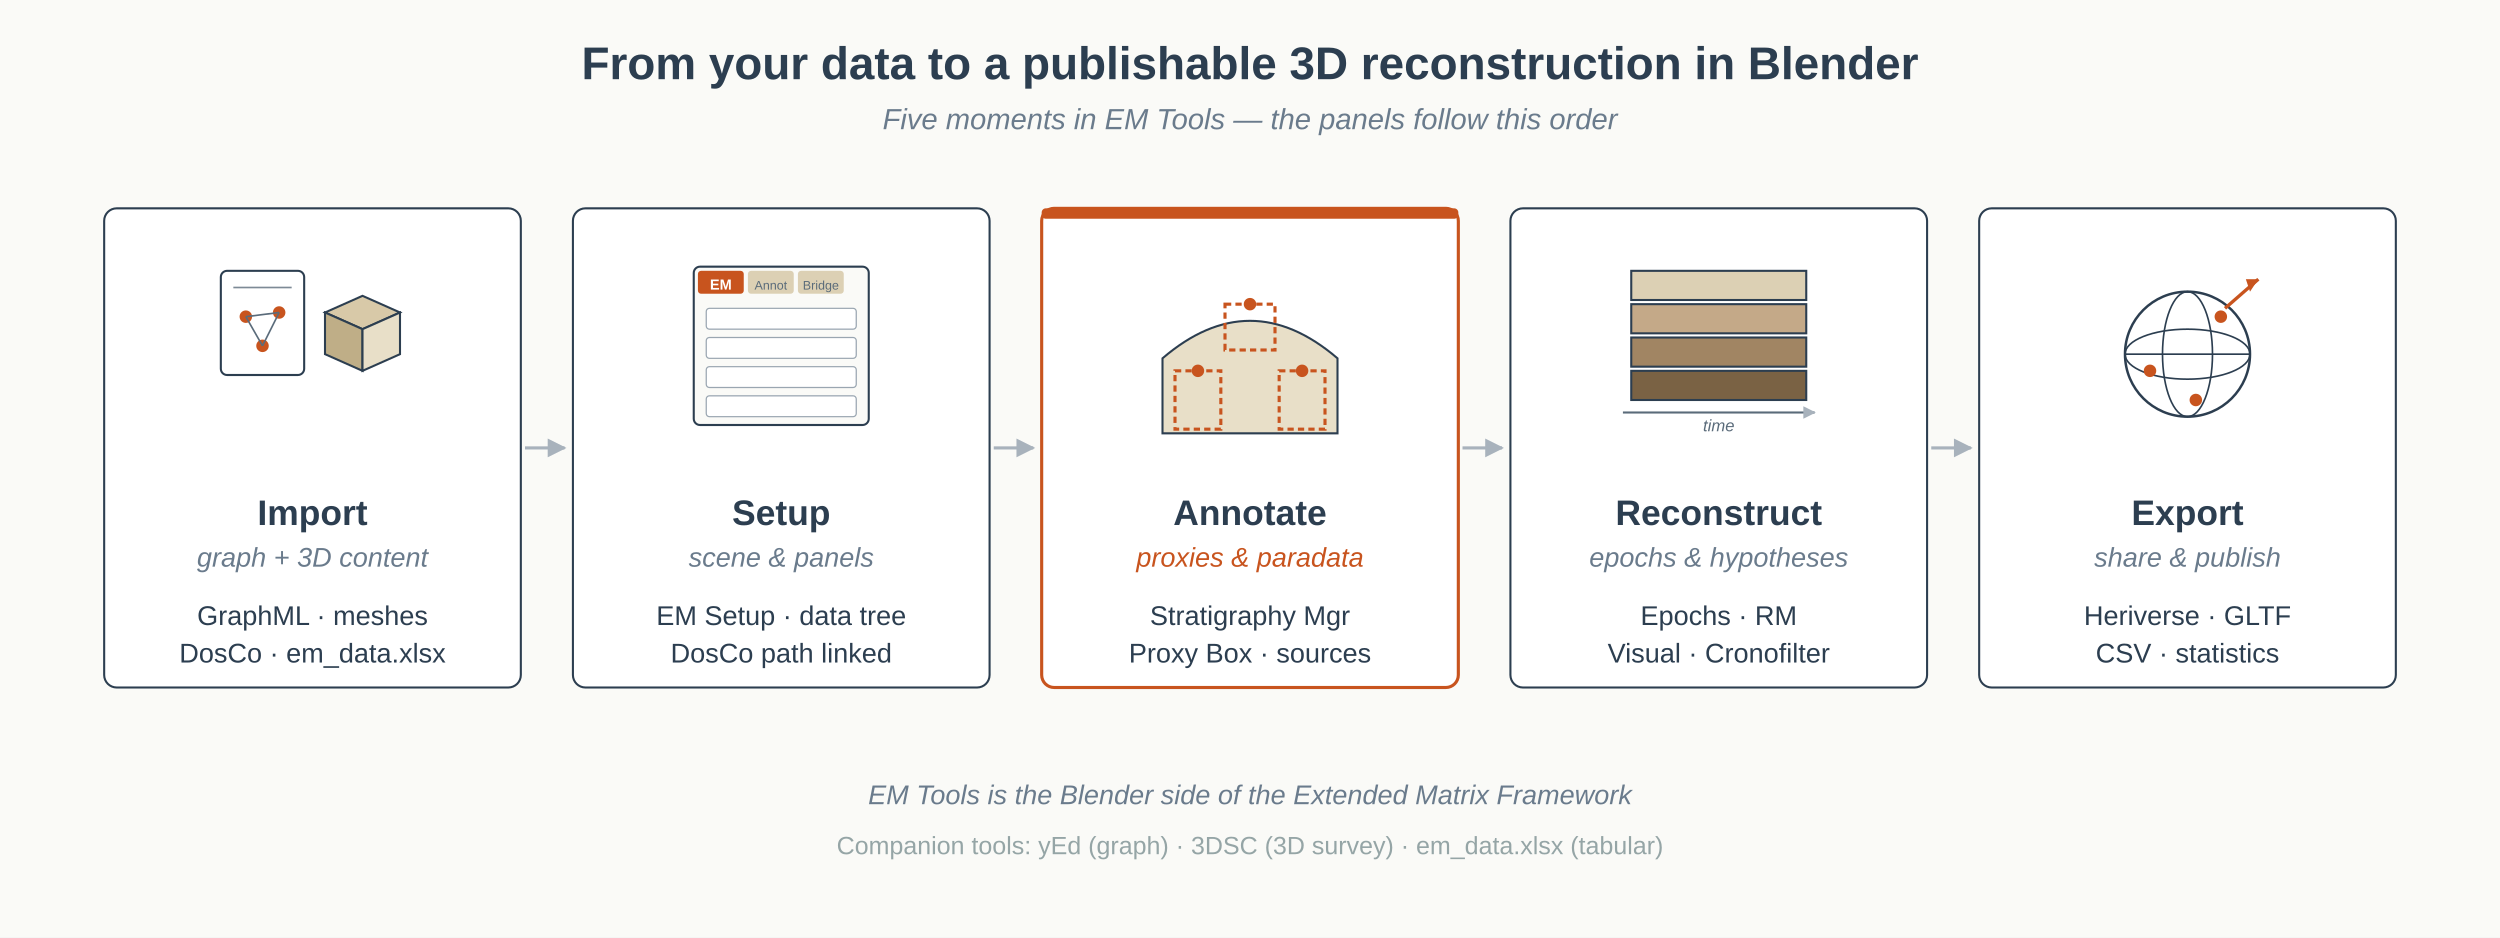
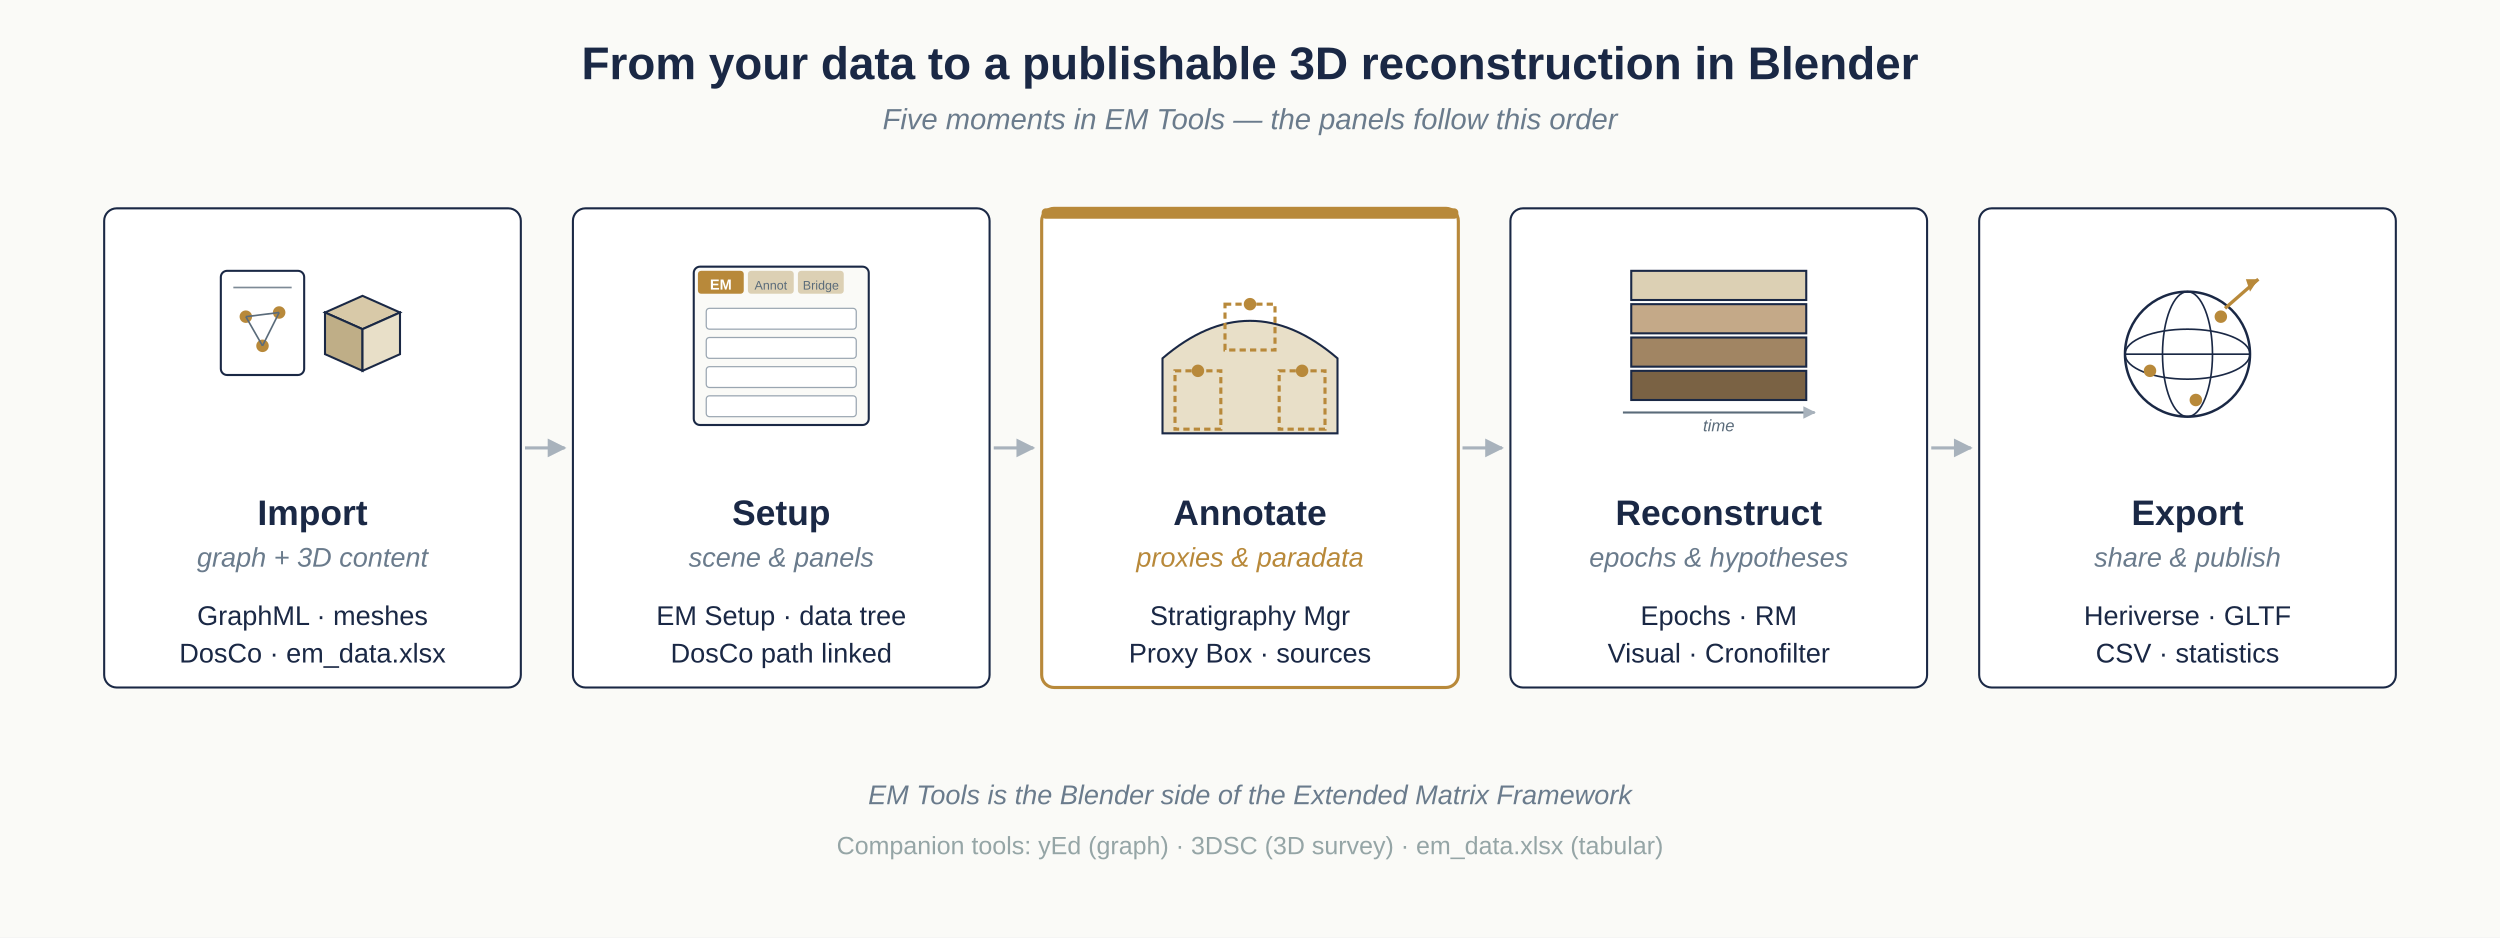
<svg xmlns="http://www.w3.org/2000/svg" viewBox="0 0 1200 450" font-family="-apple-system, 'Segoe UI', 'Helvetica Neue', Arial, sans-serif">
  <rect width="1200" height="450" fill="#fafaf7" />
-   <text x="600" y="38" text-anchor="middle" font-size="22" fill="#2c3e50" font-weight="600">From your data to a publishable 3D reconstruction in Blender</text>
+   <text x="600" y="38" text-anchor="middle" font-size="22" fill="#1a2845" font-weight="600">From your data to a publishable 3D reconstruction in Blender</text>
  <text x="600" y="62" text-anchor="middle" font-size="14" fill="#6a7b8c" font-style="italic">Five moments in EM Tools — the panels follow this order</text>
  <defs>
    <marker id="arrowB" viewBox="0 0 10 10" refX="9" refY="5" markerWidth="6" markerHeight="6" orient="auto">
      <path d="M0,0 L10,5 L0,10 z" fill="#a8b2bc" />
    </marker>
  </defs>
  <g stroke="#a8b2bc" stroke-width="1.5" fill="none">
    <line x1="252" y1="215" x2="271" y2="215" marker-end="url(#arrowB)" />
    <line x1="477" y1="215" x2="496" y2="215" marker-end="url(#arrowB)" />
    <line x1="702" y1="215" x2="721" y2="215" marker-end="url(#arrowB)" />
    <line x1="927" y1="215" x2="946" y2="215" marker-end="url(#arrowB)" />
  </g>
  <g transform="translate(50,100)">
-     <rect width="200" height="230" rx="6" fill="#ffffff" stroke="#2c3e50" stroke-width="1" />
+     <rect width="200" height="230" rx="6" fill="#ffffff" stroke="#1a2845" stroke-width="1" />
    <g transform="translate(56,30)">
-       <rect x="0" y="0" width="40" height="50" fill="#ffffff" stroke="#2c3e50" stroke-width="1" rx="3" />
+       <rect x="0" y="0" width="40" height="50" fill="#ffffff" stroke="#1a2845" stroke-width="1" rx="3" />
      <line x1="6" y1="8" x2="34" y2="8" stroke="#7d8a96" stroke-width="0.8" />
-       <circle cx="12" cy="22" r="3" fill="#c8541e" />
-       <circle cx="28" cy="20" r="3" fill="#c8541e" />
-       <circle cx="20" cy="36" r="3" fill="#c8541e" />
+       <circle cx="12" cy="22" r="3" fill="#b8893a" />
+       <circle cx="28" cy="20" r="3" fill="#b8893a" />
+       <circle cx="20" cy="36" r="3" fill="#b8893a" />
      <line x1="12" y1="22" x2="28" y2="20" stroke="#5a6b7a" stroke-width="0.8" />
      <line x1="12" y1="22" x2="20" y2="36" stroke="#5a6b7a" stroke-width="0.8" />
      <line x1="28" y1="20" x2="20" y2="36" stroke="#5a6b7a" stroke-width="0.8" />
      <g transform="translate(50,8)">
-         <polygon points="0,12 18,4 36,12 18,20" fill="#d8c9a8" stroke="#2c3e50" stroke-width="1" />
-         <polygon points="0,12 0,32 18,40 18,20" fill="#bfae87" stroke="#2c3e50" stroke-width="1" />
-         <polygon points="36,12 36,32 18,40 18,20" fill="#e8dfc8" stroke="#2c3e50" stroke-width="1" />
+         <polygon points="0,12 18,4 36,12 18,20" fill="#d8c9a8" stroke="#1a2845" stroke-width="1" />
+         <polygon points="0,12 0,32 18,40 18,20" fill="#bfae87" stroke="#1a2845" stroke-width="1" />
+         <polygon points="36,12 36,32 18,40 18,20" fill="#e8dfc8" stroke="#1a2845" stroke-width="1" />
      </g>
    </g>
-     <text x="100" y="152" text-anchor="middle" font-size="17" fill="#2c3e50" font-weight="600">Import</text>
+     <text x="100" y="152" text-anchor="middle" font-size="17" fill="#1a2845" font-weight="600">Import</text>
    <text x="100" y="172" text-anchor="middle" font-size="13" fill="#6a7b8c" font-style="italic">graph + 3D content</text>
-     <text x="100" y="200" text-anchor="middle" font-size="13" fill="#2c3e50">GraphML · meshes</text>
-     <text x="100" y="218" text-anchor="middle" font-size="13" fill="#2c3e50">DosCo · em_data.xlsx</text>
+     <text x="100" y="200" text-anchor="middle" font-size="13" fill="#1a2845">GraphML · meshes</text>
+     <text x="100" y="218" text-anchor="middle" font-size="13" fill="#1a2845">DosCo · em_data.xlsx</text>
  </g>
  <g transform="translate(275,100)">
-     <rect width="200" height="230" rx="6" fill="#ffffff" stroke="#2c3e50" stroke-width="1" />
+     <rect width="200" height="230" rx="6" fill="#ffffff" stroke="#1a2845" stroke-width="1" />
    <g transform="translate(58,28)">
-       <rect x="0" y="0" width="84" height="76" fill="#fafaf7" stroke="#2c3e50" stroke-width="1" rx="3" />
-       <rect x="2" y="2" width="22" height="11" fill="#c8541e" stroke="none" rx="1.5" />
+       <rect x="0" y="0" width="84" height="76" fill="#fafaf7" stroke="#1a2845" stroke-width="1" rx="3" />
+       <rect x="2" y="2" width="22" height="11" fill="#b8893a" stroke="none" rx="1.5" />
      <rect x="26" y="2" width="22" height="11" fill="#dcd0b4" stroke="none" rx="1.5" />
      <rect x="50" y="2" width="22" height="11" fill="#dcd0b4" stroke="none" rx="1.5" />
      <text x="13" y="11" text-anchor="middle" font-size="7" fill="#ffffff" font-weight="600">EM</text>
      <text x="37" y="11" text-anchor="middle" font-size="6" fill="#5a6b7a">Annot</text>
      <text x="61" y="11" text-anchor="middle" font-size="6" fill="#5a6b7a">Bridge</text>
      <rect x="6" y="20" width="72" height="10" fill="#ffffff" stroke="#9aa6b1" stroke-width="0.6" rx="1.5" />
      <rect x="6" y="34" width="72" height="10" fill="#ffffff" stroke="#9aa6b1" stroke-width="0.6" rx="1.5" />
      <rect x="6" y="48" width="72" height="10" fill="#ffffff" stroke="#9aa6b1" stroke-width="0.6" rx="1.5" />
      <rect x="6" y="62" width="72" height="10" fill="#ffffff" stroke="#9aa6b1" stroke-width="0.6" rx="1.5" />
    </g>
-     <text x="100" y="152" text-anchor="middle" font-size="17" fill="#2c3e50" font-weight="600">Setup</text>
+     <text x="100" y="152" text-anchor="middle" font-size="17" fill="#1a2845" font-weight="600">Setup</text>
    <text x="100" y="172" text-anchor="middle" font-size="13" fill="#6a7b8c" font-style="italic">scene &amp; panels</text>
-     <text x="100" y="200" text-anchor="middle" font-size="13" fill="#2c3e50">EM Setup · data tree</text>
-     <text x="100" y="218" text-anchor="middle" font-size="13" fill="#2c3e50">DosCo path linked</text>
+     <text x="100" y="200" text-anchor="middle" font-size="13" fill="#1a2845">EM Setup · data tree</text>
+     <text x="100" y="218" text-anchor="middle" font-size="13" fill="#1a2845">DosCo path linked</text>
  </g>
  <g transform="translate(500,100)">
-     <rect width="200" height="230" rx="6" fill="#ffffff" stroke="#c8541e" stroke-width="1.5" />
-     <rect width="200" height="5" rx="2" fill="#c8541e" />
+     <rect width="200" height="230" rx="6" fill="#ffffff" stroke="#b8893a" stroke-width="1.5" />
+     <rect width="200" height="5" rx="2" fill="#b8893a" />
    <g transform="translate(58,32)">
-       <path d="M0,76 L0,40 Q42,4 84,40 L84,76 Z" fill="#e8dfc8" stroke="#2c3e50" stroke-width="1" />
-       <rect x="6" y="46" width="22" height="28" fill="none" stroke="#c8541e" stroke-width="1.5" stroke-dasharray="3,2" />
-       <rect x="56" y="46" width="22" height="28" fill="none" stroke="#c8541e" stroke-width="1.5" stroke-dasharray="3,2" />
-       <rect x="30" y="14" width="24" height="22" fill="none" stroke="#c8541e" stroke-width="1.5" stroke-dasharray="3,2" />
-       <circle cx="17" cy="46" r="3" fill="#c8541e" />
-       <circle cx="67" cy="46" r="3" fill="#c8541e" />
-       <circle cx="42" cy="14" r="3" fill="#c8541e" />
+       <path d="M0,76 L0,40 Q42,4 84,40 L84,76 Z" fill="#e8dfc8" stroke="#1a2845" stroke-width="1" />
+       <rect x="6" y="46" width="22" height="28" fill="none" stroke="#b8893a" stroke-width="1.5" stroke-dasharray="3,2" />
+       <rect x="56" y="46" width="22" height="28" fill="none" stroke="#b8893a" stroke-width="1.5" stroke-dasharray="3,2" />
+       <rect x="30" y="14" width="24" height="22" fill="none" stroke="#b8893a" stroke-width="1.5" stroke-dasharray="3,2" />
+       <circle cx="17" cy="46" r="3" fill="#b8893a" />
+       <circle cx="67" cy="46" r="3" fill="#b8893a" />
+       <circle cx="42" cy="14" r="3" fill="#b8893a" />
    </g>
-     <text x="100" y="152" text-anchor="middle" font-size="17" fill="#2c3e50" font-weight="600">Annotate</text>
-     <text x="100" y="172" text-anchor="middle" font-size="13" fill="#c8541e" font-style="italic">proxies &amp; paradata</text>
-     <text x="100" y="200" text-anchor="middle" font-size="13" fill="#2c3e50">Stratigraphy Mgr</text>
-     <text x="100" y="218" text-anchor="middle" font-size="13" fill="#2c3e50">Proxy Box · sources</text>
+     <text x="100" y="152" text-anchor="middle" font-size="17" fill="#1a2845" font-weight="600">Annotate</text>
+     <text x="100" y="172" text-anchor="middle" font-size="13" fill="#b8893a" font-style="italic">proxies &amp; paradata</text>
+     <text x="100" y="200" text-anchor="middle" font-size="13" fill="#1a2845">Stratigraphy Mgr</text>
+     <text x="100" y="218" text-anchor="middle" font-size="13" fill="#1a2845">Proxy Box · sources</text>
  </g>
  <g transform="translate(725,100)">
-     <rect width="200" height="230" rx="6" fill="#ffffff" stroke="#2c3e50" stroke-width="1" />
+     <rect width="200" height="230" rx="6" fill="#ffffff" stroke="#1a2845" stroke-width="1" />
    <g transform="translate(58,30)">
-       <rect x="0" y="0" width="84" height="14" fill="#dcd0b4" stroke="#2c3e50" stroke-width="1" />
-       <rect x="0" y="16" width="84" height="14" fill="#c4a988" stroke="#2c3e50" stroke-width="1" />
-       <rect x="0" y="32" width="84" height="14" fill="#a18563" stroke="#2c3e50" stroke-width="1" />
-       <rect x="0" y="48" width="84" height="14" fill="#7a6244" stroke="#2c3e50" stroke-width="1" />
+       <rect x="0" y="0" width="84" height="14" fill="#dcd0b4" stroke="#1a2845" stroke-width="1" />
+       <rect x="0" y="16" width="84" height="14" fill="#c4a988" stroke="#1a2845" stroke-width="1" />
+       <rect x="0" y="32" width="84" height="14" fill="#a18563" stroke="#1a2845" stroke-width="1" />
+       <rect x="0" y="48" width="84" height="14" fill="#7a6244" stroke="#1a2845" stroke-width="1" />
      <line x1="-4" y1="68" x2="88" y2="68" stroke="#5a6b7a" stroke-width="1" marker-end="url(#arrowB)" />
      <text x="42" y="77" text-anchor="middle" font-size="8" fill="#5a6b7a" font-style="italic">time</text>
    </g>
-     <text x="100" y="152" text-anchor="middle" font-size="17" fill="#2c3e50" font-weight="600">Reconstruct</text>
+     <text x="100" y="152" text-anchor="middle" font-size="17" fill="#1a2845" font-weight="600">Reconstruct</text>
    <text x="100" y="172" text-anchor="middle" font-size="13" fill="#6a7b8c" font-style="italic">epochs &amp; hypotheses</text>
-     <text x="100" y="200" text-anchor="middle" font-size="13" fill="#2c3e50">Epochs · RM</text>
-     <text x="100" y="218" text-anchor="middle" font-size="13" fill="#2c3e50">Visual · Cronofilter</text>
+     <text x="100" y="200" text-anchor="middle" font-size="13" fill="#1a2845">Epochs · RM</text>
+     <text x="100" y="218" text-anchor="middle" font-size="13" fill="#1a2845">Visual · Cronofilter</text>
  </g>
  <g transform="translate(950,100)">
-     <rect width="200" height="230" rx="6" fill="#ffffff" stroke="#2c3e50" stroke-width="1" />
+     <rect width="200" height="230" rx="6" fill="#ffffff" stroke="#1a2845" stroke-width="1" />
    <g transform="translate(60,30)">
-       <circle cx="40" cy="40" r="30" fill="#ffffff" stroke="#2c3e50" stroke-width="1.2" />
-       <ellipse cx="40" cy="40" rx="30" ry="12" fill="none" stroke="#2c3e50" stroke-width="0.8" />
-       <ellipse cx="40" cy="40" rx="12" ry="30" fill="none" stroke="#2c3e50" stroke-width="0.8" />
-       <line x1="10" y1="40" x2="70" y2="40" stroke="#2c3e50" stroke-width="0.8" />
-       <path d="M58,18 L74,4" stroke="#c8541e" stroke-width="1.6" fill="none" />
-       <polygon points="74,4 68,4 70,10" fill="#c8541e" />
-       <circle cx="56" cy="22" r="3" fill="#c8541e" />
-       <circle cx="22" cy="48" r="3" fill="#c8541e" />
-       <circle cx="44" cy="62" r="3" fill="#c8541e" />
+       <circle cx="40" cy="40" r="30" fill="#ffffff" stroke="#1a2845" stroke-width="1.2" />
+       <ellipse cx="40" cy="40" rx="30" ry="12" fill="none" stroke="#1a2845" stroke-width="0.8" />
+       <ellipse cx="40" cy="40" rx="12" ry="30" fill="none" stroke="#1a2845" stroke-width="0.8" />
+       <line x1="10" y1="40" x2="70" y2="40" stroke="#1a2845" stroke-width="0.8" />
+       <path d="M58,18 L74,4" stroke="#b8893a" stroke-width="1.6" fill="none" />
+       <polygon points="74,4 68,4 70,10" fill="#b8893a" />
+       <circle cx="56" cy="22" r="3" fill="#b8893a" />
+       <circle cx="22" cy="48" r="3" fill="#b8893a" />
+       <circle cx="44" cy="62" r="3" fill="#b8893a" />
    </g>
-     <text x="100" y="152" text-anchor="middle" font-size="17" fill="#2c3e50" font-weight="600">Export</text>
+     <text x="100" y="152" text-anchor="middle" font-size="17" fill="#1a2845" font-weight="600">Export</text>
    <text x="100" y="172" text-anchor="middle" font-size="13" fill="#6a7b8c" font-style="italic">share &amp; publish</text>
-     <text x="100" y="200" text-anchor="middle" font-size="13" fill="#2c3e50">Heriverse · GLTF</text>
-     <text x="100" y="218" text-anchor="middle" font-size="13" fill="#2c3e50">CSV · statistics</text>
+     <text x="100" y="200" text-anchor="middle" font-size="13" fill="#1a2845">Heriverse · GLTF</text>
+     <text x="100" y="218" text-anchor="middle" font-size="13" fill="#1a2845">CSV · statistics</text>
  </g>
  <text x="600" y="386" text-anchor="middle" font-size="13" fill="#6a7b8c" font-style="italic">EM Tools is the Blender side of the Extended Matrix Framework</text>
  <text x="600" y="410" text-anchor="middle" font-size="12" fill="#95a5a6">Companion tools: yEd (graph) · 3DSC (3D survey) · em_data.xlsx (tabular)</text>
</svg>
